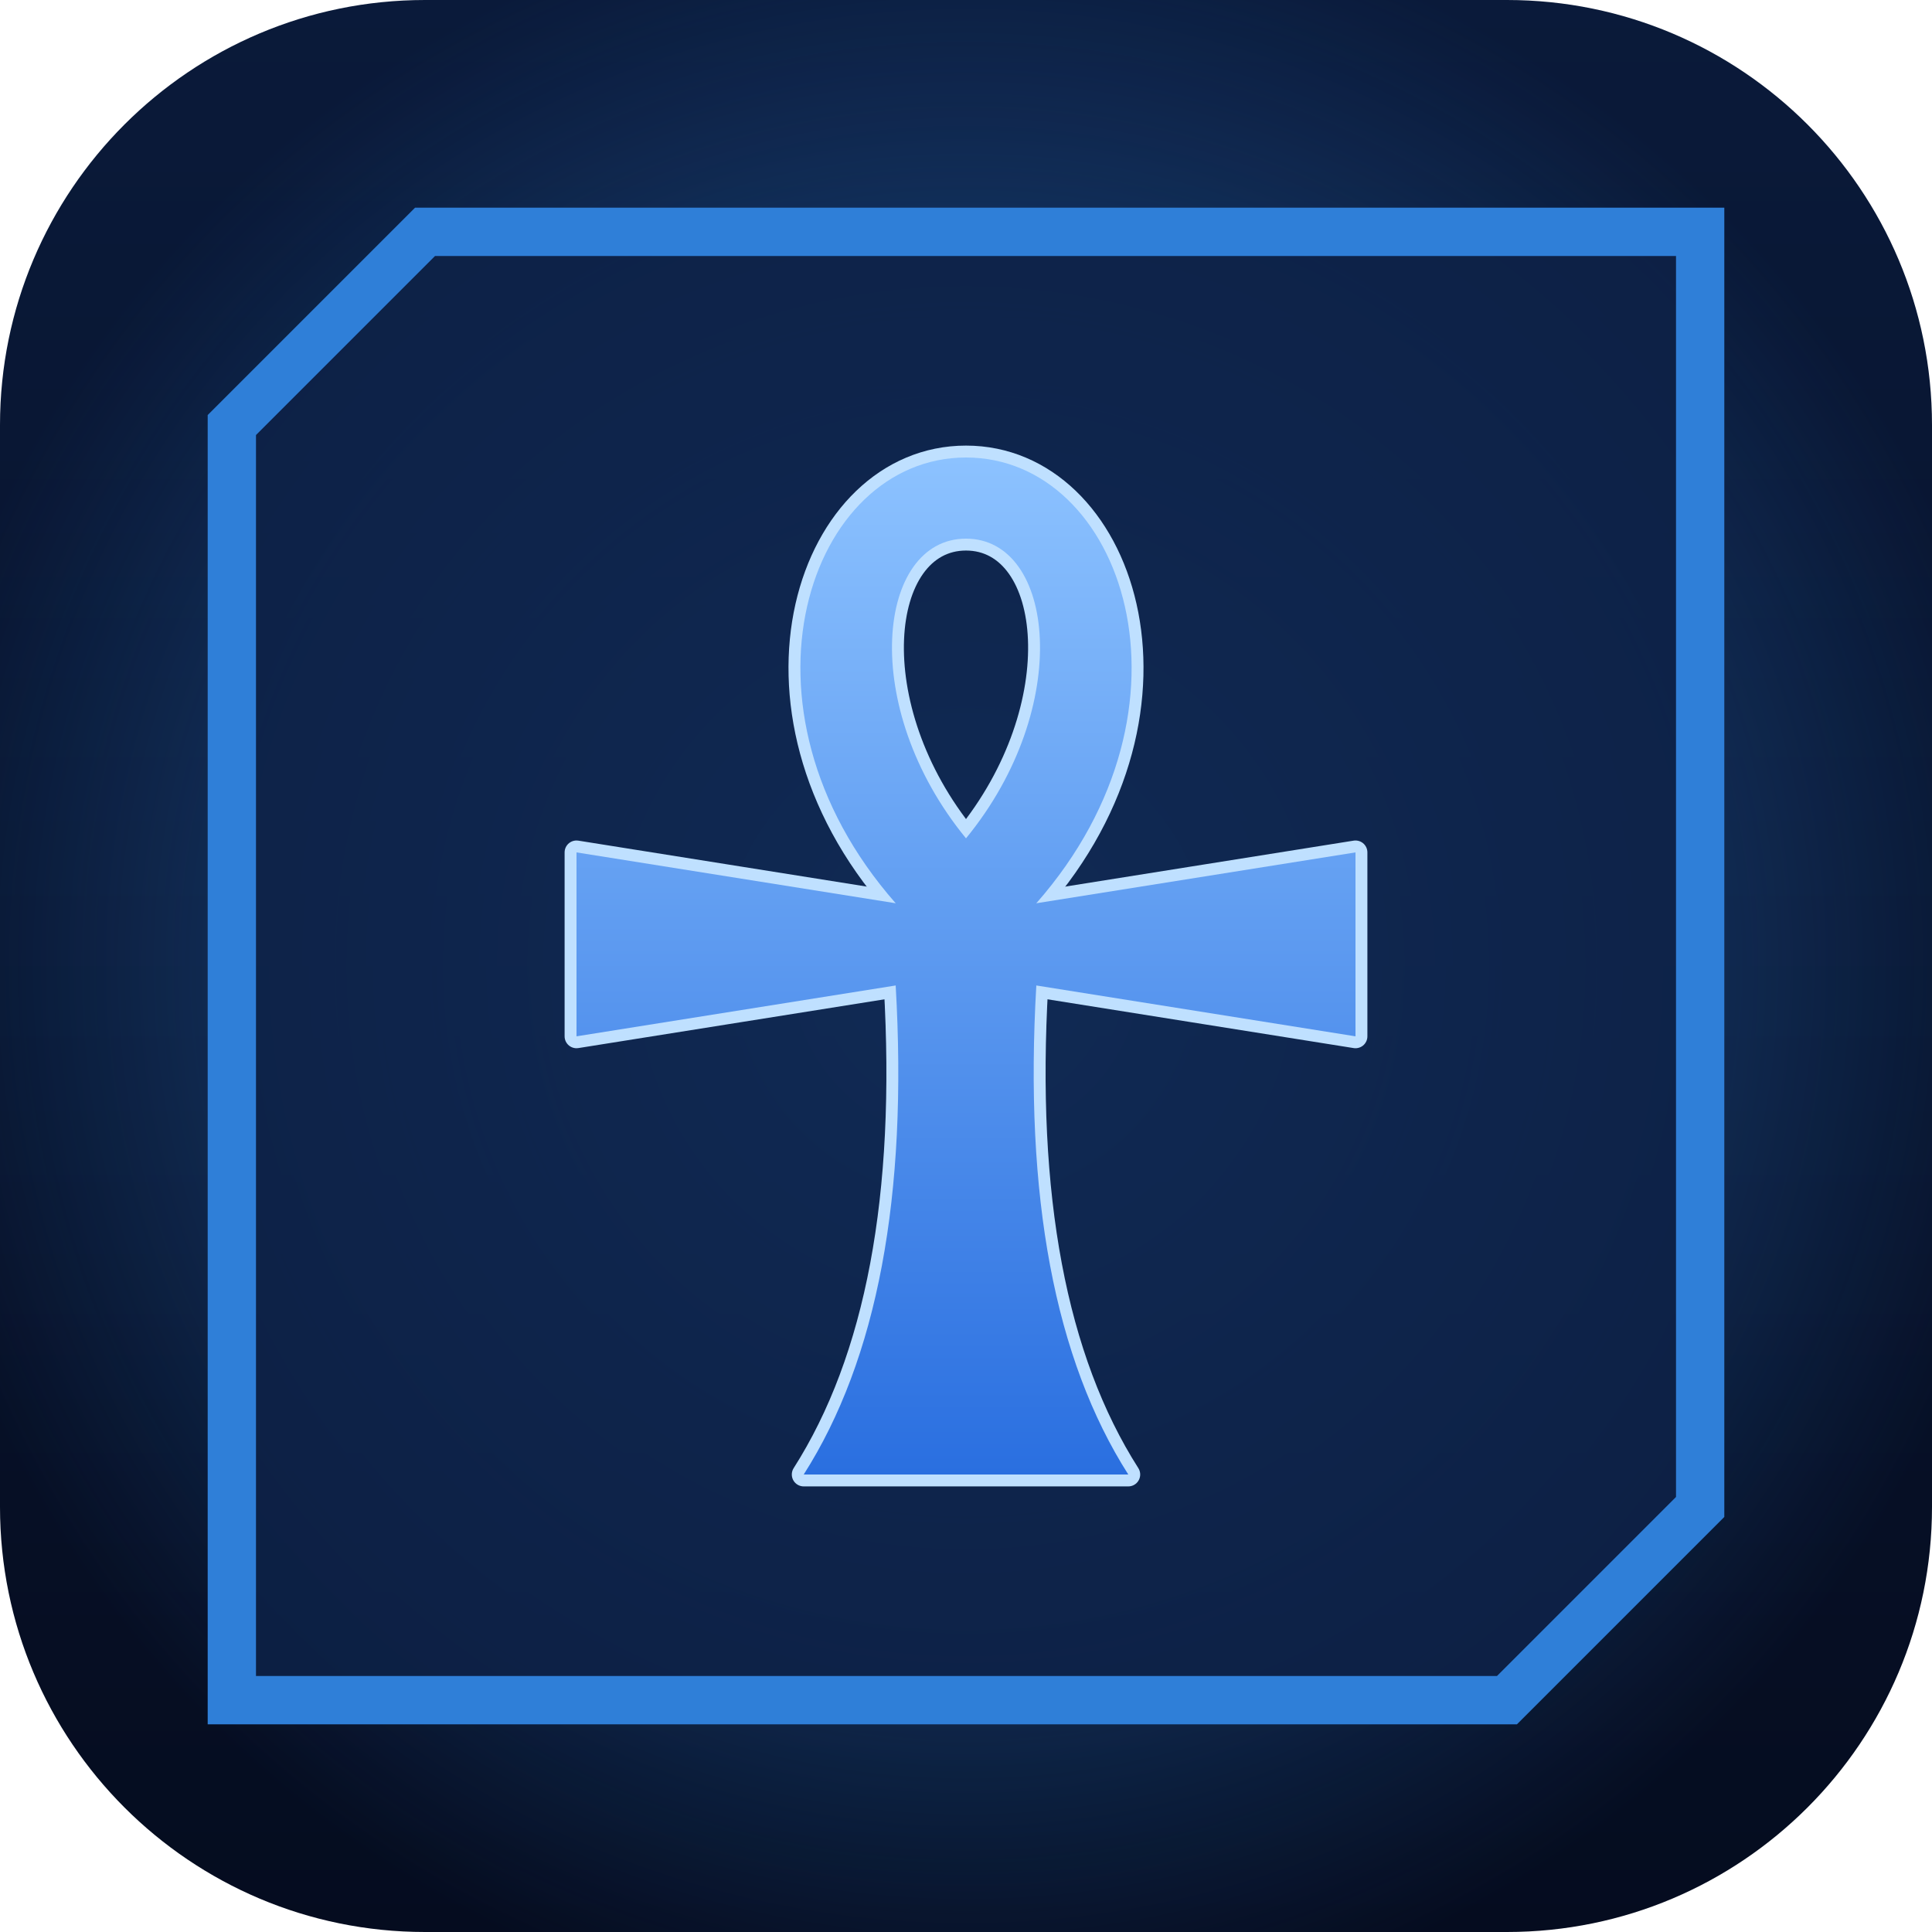
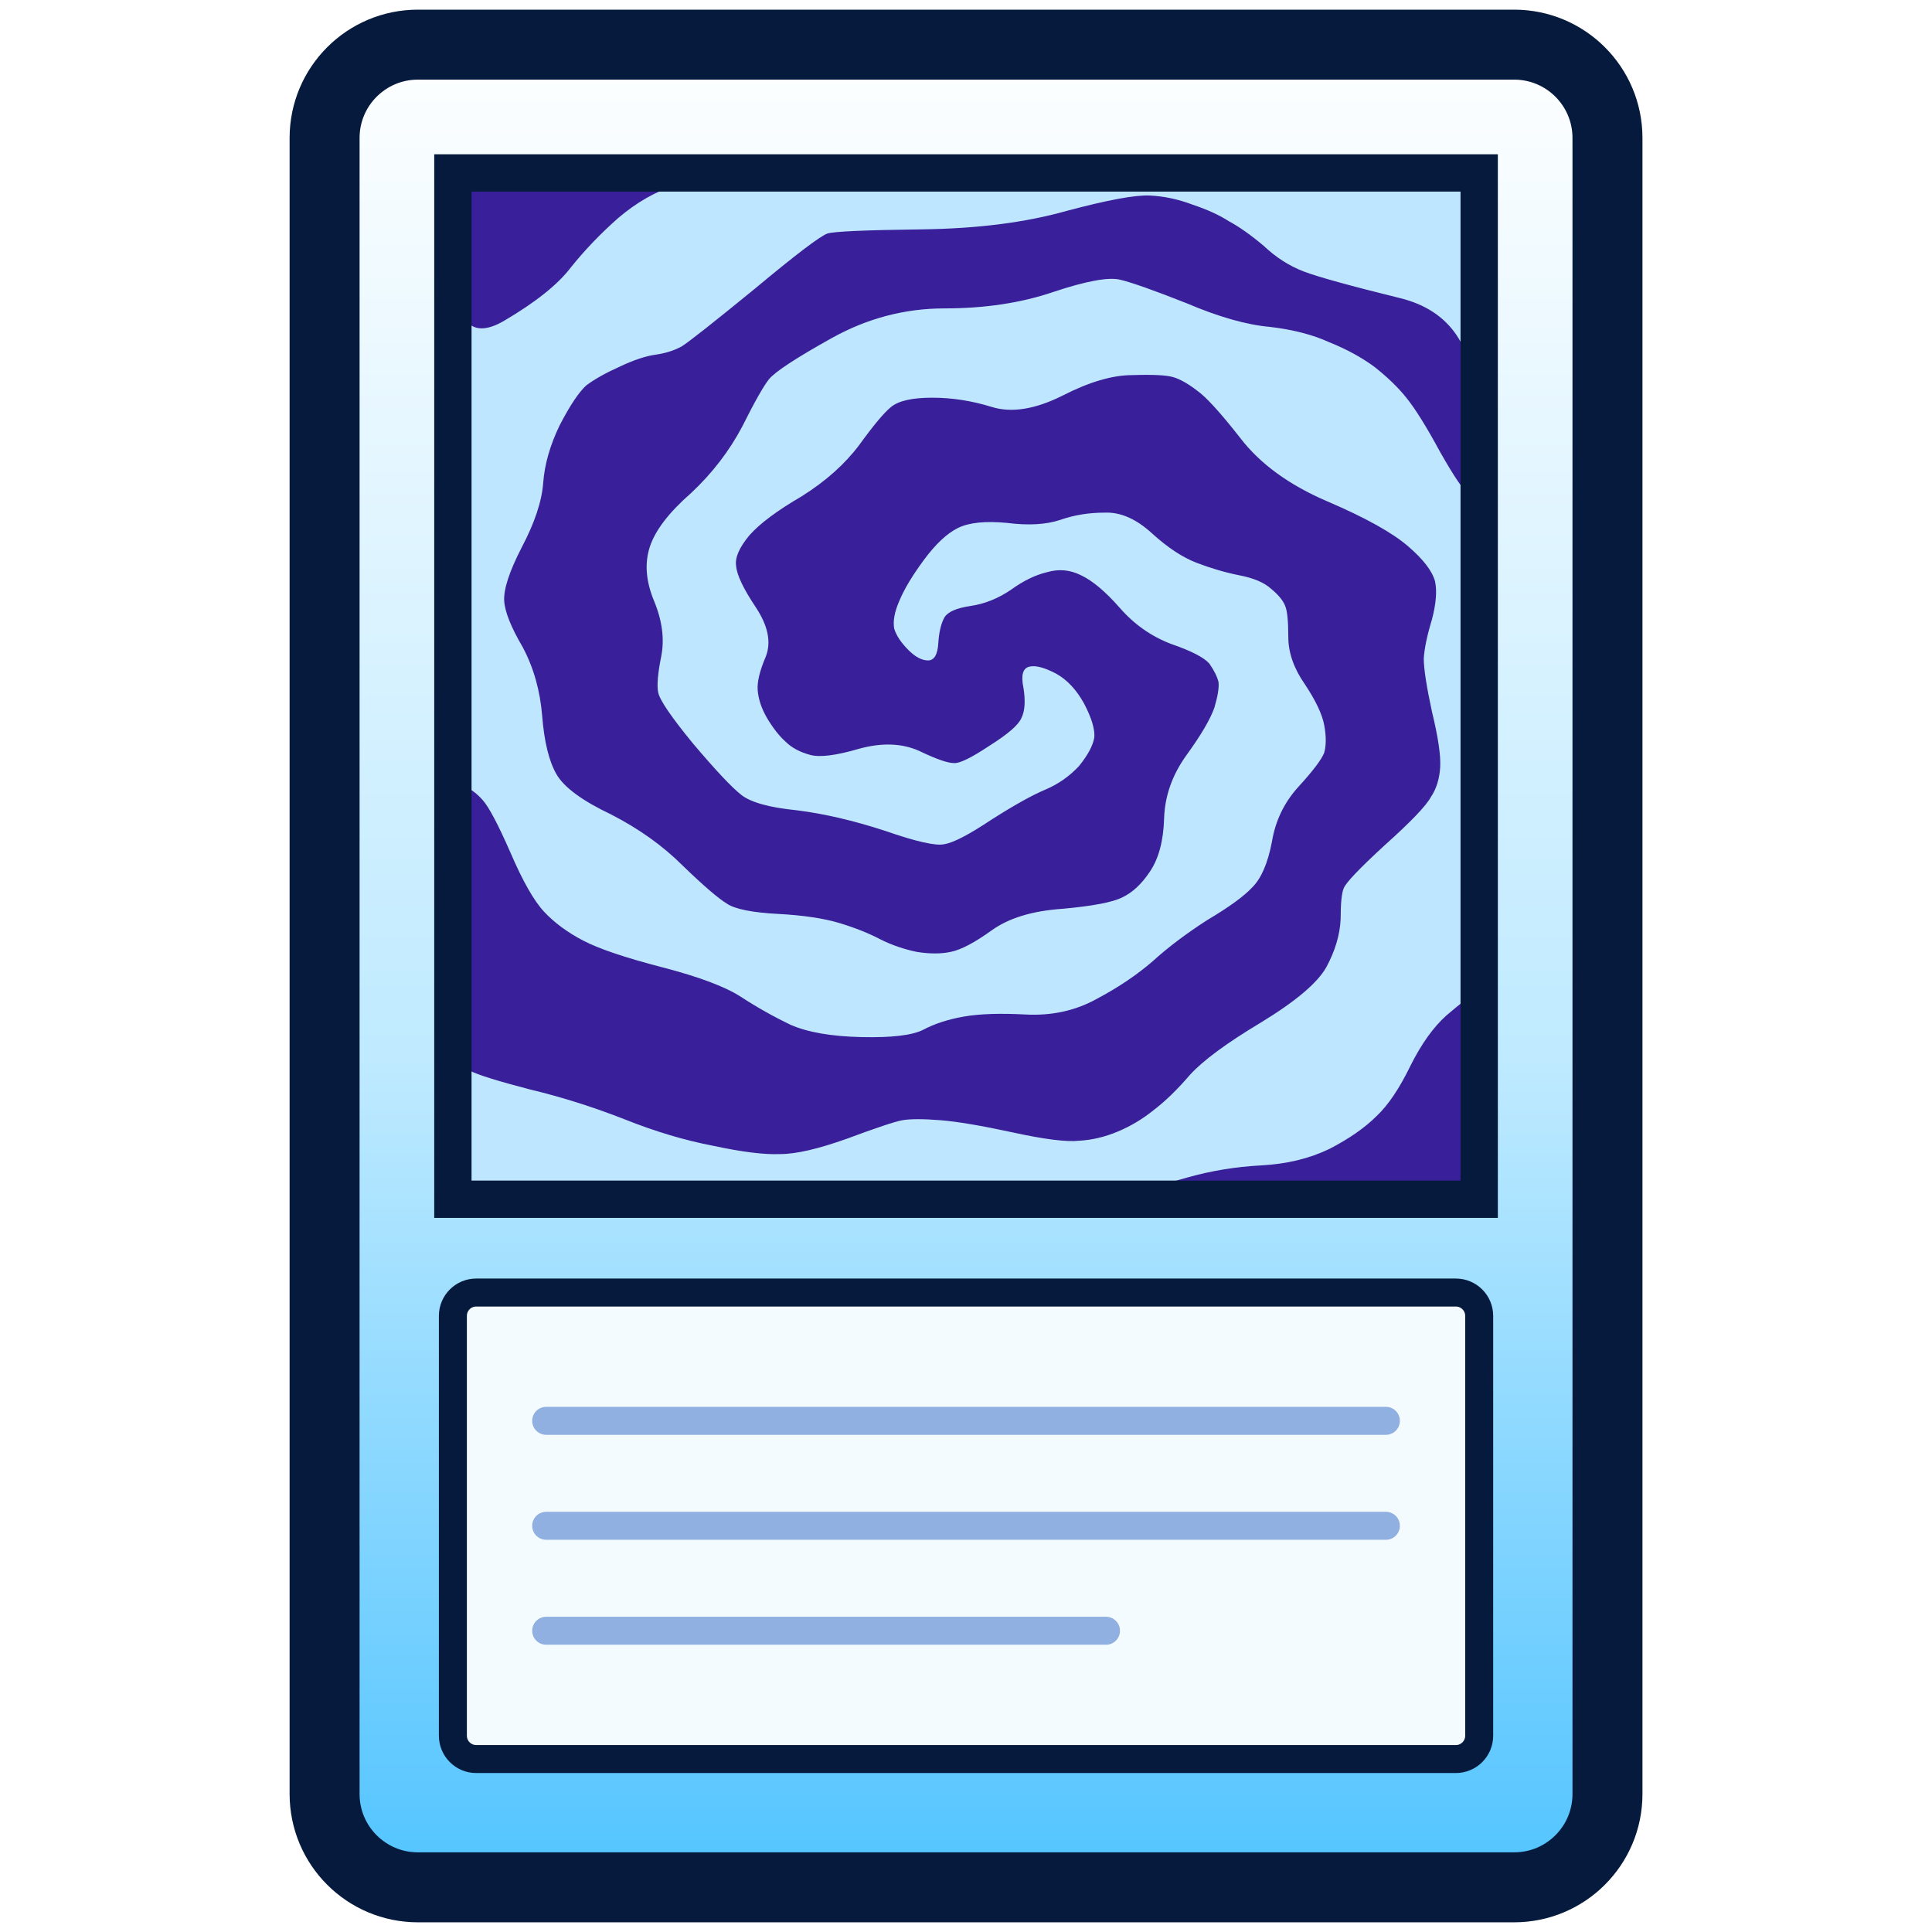
<svg xmlns="http://www.w3.org/2000/svg" viewBox="0 0 100 100" width="512" height="512">
  <defs>
-     <g id="ankh">
-       <path fill-rule="evenodd" d="M335,432 C175,250 255,20 400,20 C545,20 625,250 465,432 Z M400,372 C300,250 318,95 400,95 C482,95 500,250 400,372 Z" />
-       <polygon points="40,385 335,432 400,470 335,508 40,555" />
-       <polygon points="760,385 465,432 400,470 465,508 760,555" />
-       <path d="M335,508 L400,470 L465,508 Q448,800 550,960 L250,960 Q352,800 335,508 Z" />
-       <rect x="335" y="400" width="130" height="108" />
-     </g>
-     <linearGradient id="fill" gradientUnits="userSpaceOnUse" x1="0" y1="20" x2="0" y2="960">
-       <stop offset="0" stop-color="#8cc2ff" />
-       <stop offset="1" stop-color="#2a6fe0" />
+     <clipPath id="art">
+       <rect x="7" y="7" width="44" height="44" />
+     </clipPath>
+     <linearGradient id="body" x1="0" y1="0" x2="0" y2="1">
+       <stop offset="0" stop-color="#ffffff" />
+       <stop offset=".55" stop-color="#bfeaff" />
+       <stop offset="1" stop-color="#4fc3ff" />
    </linearGradient>
    <linearGradient id="bg" x1="0" y1="0" x2="0" y2="1">
      <stop offset="0" stop-color="#0a1a3a" />
      <stop offset="1" stop-color="#050c1f" />
    </linearGradient>
    <radialGradient id="glow" cx="50%" cy="50%" r="55%">
-       <stop offset="0" stop-color="#2f7fd8" stop-opacity=".7" />
+       <stop offset="0" stop-color="#2f7fd8" stop-opacity=".8" />
      <stop offset="1" stop-color="#2f7fd8" stop-opacity="0" />
    </radialGradient>
+     <filter id="halo" x="-30%" y="-30%" width="160%" height="160%">
+       <feDropShadow dx="0" dy="0" stdDeviation="2.5" flood-color="#2ab8ff" flood-opacity=".75" />
+     </filter>
+     <g id="card">
+       <rect x="1.5" y="1.5" width="55" height="79" rx="4" fill="url(#body)" stroke="#061a3d" stroke-width="3" />
+       <rect x="7" y="7" width="44" height="44" fill="#bfe6ff" />
+       <g clip-path="url(#art)">
+         <path d="M12.8 0.3Q0.8 0.3 0.5 1.6Q0.1 2.9 0.3 10.0Q0.4 17.1 5.0 14.4Q9.6 11.7 11.5 9.2Q13.5 6.7 16.1 4.4Q18.8 2.1 21.7 1.2Q24.7 0.4 12.8 0.3ZM67.9 2.2Q65.8 2.1 59.8 3.7Q53.8 5.4 45.6 5.5Q37.5 5.6 36.5 5.9Q35.4 6.3 29.4 11.3Q23.4 16.2 22.3 16.9Q21.2 17.5 19.8 17.7Q18.3 17.9 16.2 18.9Q14.2 19.8 13.0 20.7Q11.9 21.7 10.4 24.6Q9.0 27.5 8.8 30.2Q8.6 32.9 6.7 36.5Q4.9 40.0 5.0 41.7Q5.1 43.3 6.8 46.2Q8.4 49.2 8.7 52.9Q9.0 56.7 10.1 58.6Q11.2 60.5 15.4 62.5Q19.5 64.6 22.4 67.5Q25.4 70.4 26.7 71.2Q27.9 72.0 31.7 72.2Q35.4 72.4 37.7 73.1Q40.0 73.8 41.7 74.7Q43.3 75.5 45.2 75.9Q47.1 76.2 48.5 75.9Q50.0 75.6 52.5 73.8Q55.0 72.0 59.4 71.7Q63.8 71.3 65.2 70.6Q66.7 69.9 67.9 68.1Q69.2 66.2 69.3 62.9Q69.4 59.6 71.5 56.7Q73.6 53.8 74.2 52.1Q74.7 50.4 74.6 49.6Q74.4 48.8 73.7 47.8Q72.9 46.9 70.0 45.9Q67.1 44.8 65.0 42.4Q62.9 40.0 61.2 39.2Q59.6 38.4 57.9 38.9Q56.2 39.3 54.4 40.6Q52.5 41.9 50.4 42.2Q48.4 42.5 47.9 43.3Q47.4 44.2 47.3 45.8Q47.2 47.5 46.3 47.5Q45.4 47.5 44.4 46.5Q43.3 45.4 43.0 44.4Q42.8 43.3 43.5 41.7Q44.2 40.0 45.9 37.7Q47.6 35.4 49.2 34.6Q50.8 33.8 54.0 34.1Q57.1 34.5 59.2 33.8Q61.2 33.1 63.5 33.1Q65.8 33.0 68.1 35.1Q70.4 37.2 72.5 38.0Q74.6 38.8 76.6 39.2Q78.7 39.6 79.7 40.5Q80.8 41.4 81.1 42.2Q81.4 42.9 81.4 45.2Q81.4 47.5 83.0 49.8Q84.6 52.2 84.9 53.8Q85.2 55.4 84.9 56.5Q84.5 57.5 82.4 59.8Q80.3 62.1 79.8 65.2Q79.2 68.3 77.9 69.6Q76.7 70.9 73.5 72.8Q70.4 74.8 68.2 76.8Q65.9 78.8 62.7 80.5Q59.6 82.2 55.8 82.0Q52.1 81.8 49.8 82.2Q47.5 82.6 45.8 83.5Q44.2 84.3 39.8 84.2Q35.4 84.1 32.9 83.0Q30.4 81.8 28.1 80.3Q25.8 78.8 20.4 77.4Q15.0 76.0 12.7 74.8Q10.4 73.6 8.9 72.0Q7.4 70.4 5.6 66.2Q3.8 62.1 2.9 61.1Q2.1 60.2 1.2 59.8Q0.4 59.5 0.4 73.1Q0.4 86.8 1.7 87.5Q2.9 88.1 7.5 89.3Q12.1 90.4 16.7 92.2Q21.2 94.0 25.4 94.8Q29.6 95.7 31.9 95.6Q34.2 95.6 38.4 94.1Q42.7 92.5 43.8 92.3Q45.0 92.1 47.5 92.3Q50.0 92.5 54.6 93.5Q59.2 94.5 61.0 94.3Q62.9 94.2 64.8 93.4Q66.7 92.6 68.3 91.3Q70.0 90.0 71.8 87.9Q73.7 85.8 78.7 82.8Q83.8 79.7 85.1 77.4Q86.4 75.0 86.5 72.7Q86.5 70.4 86.8 69.7Q87.1 68.9 90.8 65.5Q94.6 62.1 95.3 60.8Q96.1 59.6 96.2 57.9Q96.3 56.2 95.4 52.5Q94.6 48.8 94.6 47.3Q94.7 45.8 95.4 43.5Q96.0 41.2 95.7 39.8Q95.3 38.3 93.1 36.4Q90.8 34.4 85.2 32.0Q79.6 29.6 76.7 25.8Q73.8 22.1 72.5 21.2Q71.2 20.2 70.2 19.9Q69.2 19.6 66.2 19.7Q63.3 19.7 59.4 21.7Q55.4 23.7 52.5 22.8Q49.6 21.9 46.7 21.9Q43.8 21.9 42.7 22.8Q41.7 23.6 39.6 26.5Q37.5 29.3 34.0 31.5Q30.4 33.6 28.9 35.3Q27.4 37.1 27.6 38.3Q27.7 39.6 29.5 42.3Q31.3 45.0 30.5 47.1Q29.6 49.2 29.7 50.4Q29.8 51.7 30.6 53.1Q31.5 54.6 32.4 55.4Q33.3 56.3 34.8 56.7Q36.2 57.1 39.6 56.1Q42.9 55.2 45.4 56.3Q47.9 57.5 48.8 57.5Q49.6 57.6 52.3 55.8Q55.0 54.1 55.4 53.1Q55.9 52.1 55.6 50.2Q55.2 48.3 56.2 48.1Q57.1 47.9 58.8 48.8Q60.4 49.7 61.5 51.7Q62.6 53.8 62.5 55.0Q62.3 56.2 61.0 57.8Q59.6 59.3 57.7 60.1Q55.8 60.9 52.5 63.0Q49.2 65.2 47.9 65.4Q46.7 65.7 42.1 64.1Q37.5 62.6 33.5 62.1Q29.5 61.7 28.1 60.6Q26.7 59.5 23.4 55.6Q20.2 51.7 20.0 50.6Q19.8 49.6 20.3 47.1Q20.8 44.6 19.6 41.7Q18.4 38.8 19.2 36.4Q20.0 34.0 23.2 31.2Q26.3 28.3 28.2 24.7Q30.0 21.1 30.8 20.1Q31.7 19.0 36.9 16.1Q42.1 13.2 47.9 13.2Q53.8 13.2 58.5 11.6Q63.3 10.0 65.0 10.4Q66.7 10.8 71.5 12.7Q76.2 14.7 79.6 15.0Q83.0 15.4 85.4 16.5Q87.9 17.5 89.8 18.9Q91.7 20.4 92.9 21.9Q94.2 23.5 96.2 27.2Q98.3 30.9 99.0 31.3Q99.6 31.8 99.6 22.9Q99.6 14.0 92.3 12.2Q85.0 10.4 82.9 9.6Q80.8 8.8 79.0 7.1Q77.1 5.5 75.6 4.7Q74.2 3.8 72.1 3.1Q70.0 2.3 67.9 2.2ZM99.2 80.2Q98.8 80.4 96.8 82.1Q94.9 83.8 93.3 87.0Q91.7 90.3 90.0 91.9Q88.3 93.6 85.4 95.1Q82.5 96.5 78.8 96.7Q75.0 96.9 71.5 97.9Q67.9 98.9 67.1 99.3Q66.3 99.6 66.9 99.7Q67.5 99.8 82.6 99.7Q97.7 99.6 98.6 98.6Q99.6 97.5 99.7 96.9Q99.9 96.2 99.9 88.8Q99.9 81.2 99.7 80.7Q99.6 80.1 99.2 80.2ZM1.9 99.0Q0.4 98.3 0.4 99.1Q0.4 99.9 1.9 99.8Q3.3 99.7 1.9 99.0Z" transform="translate(7 7) scale(.44)" fill="#3a1f9a" fill-rule="evenodd" />
+       </g>
+       <rect x="7" y="7" width="44" height="44" fill="none" stroke="#061a3d" stroke-width="1.6" />
+       <rect x="7" y="55" width="44" height="20" rx="1" fill="#f4fbff" stroke="#061a3d" stroke-width="1.2" />
+       <g stroke="#8fb0e0" stroke-width="1.2" stroke-linecap="round">
+         <line x1="11" y1="60.5" x2="47" y2="60.5" />
+         <line x1="11" y1="65" x2="47" y2="65" />
+         <line x1="11" y1="69.5" x2="35" y2="69.5" />
+       </g>
+     </g>
  </defs>
-   <rect width="100" height="100" rx="22" fill="url(#bg)" />
-   <rect width="100" height="100" rx="22" fill="url(#glow)" />
-   <polygon points="22,12 88,12 88,78 78,88 12,88 12,22" fill="#0d2147" fill-opacity=".85" stroke="#2f7fd8" stroke-width="2.5" />
-   <g transform="translate(50 50) scale(0.056) translate(-400 -490)">
-     <use href="#ankh" fill="#bfe0ff" stroke="#bfe0ff" stroke-width="22" stroke-linejoin="round" />
-     <use href="#ankh" fill="url(#fill)" />
-   </g>
+   <use href="#card" transform="translate(14.99 0.50) scale(1.2073)" />
</svg>
